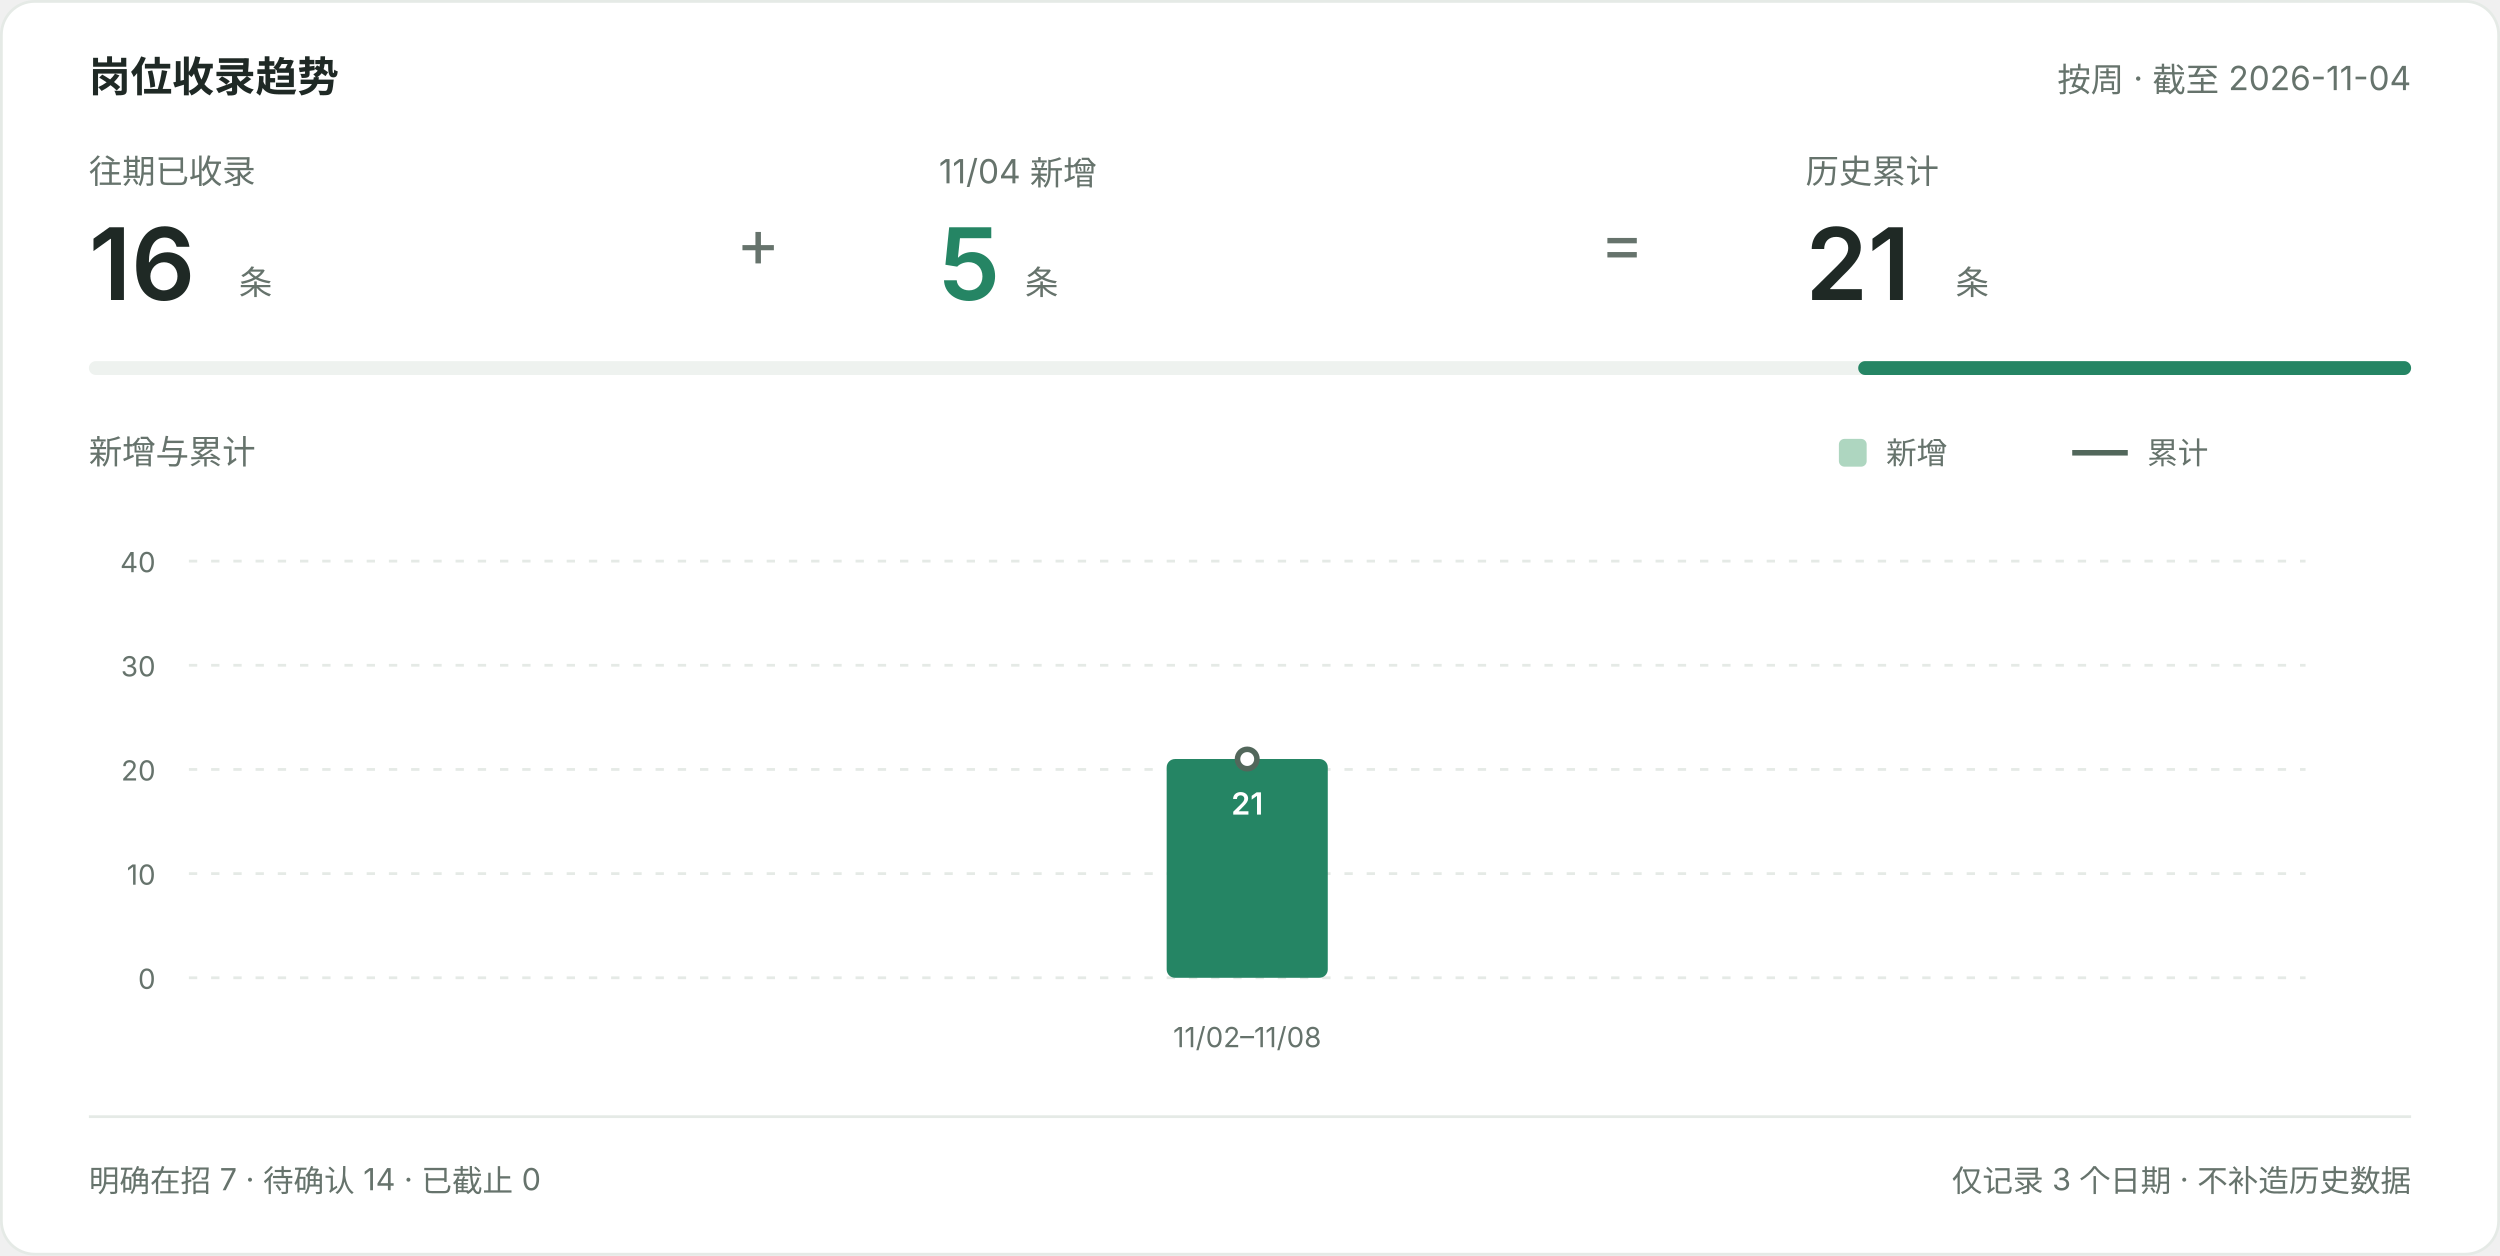
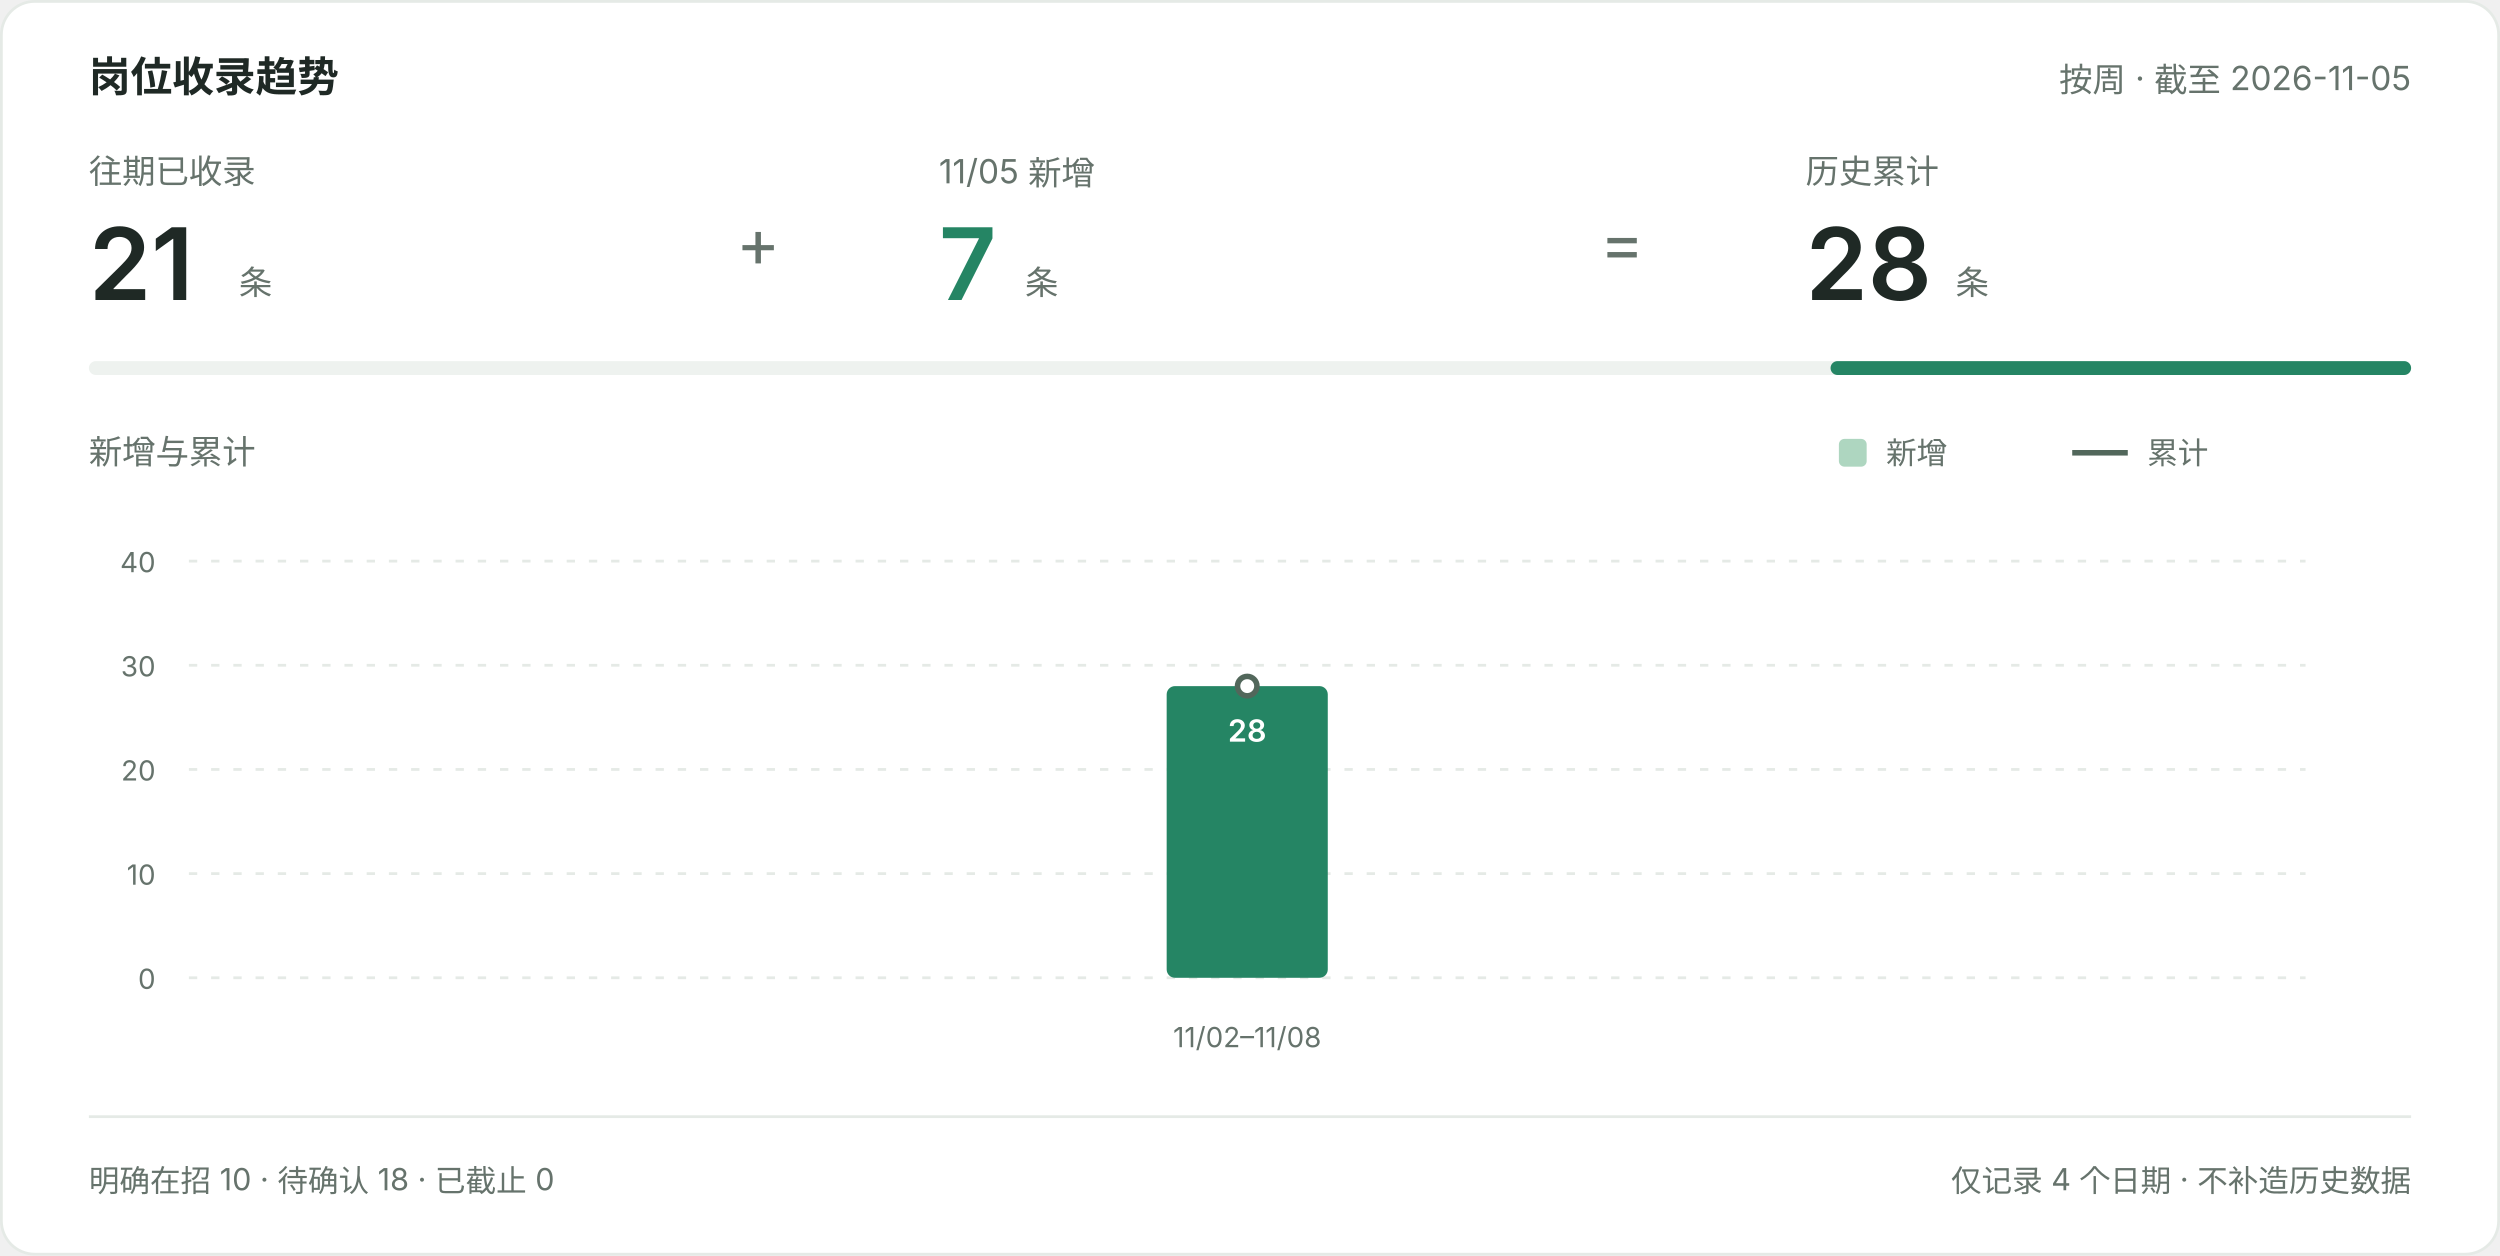
<svg xmlns="http://www.w3.org/2000/svg" width="900" height="452" viewBox="0 0 900 452" role="img" aria-labelledby="title desc">
  <rect x=".5" y=".5" width="899" height="451" rx="12" fill="#ffffff" stroke="#e5eae6" />
  <g font-family="-apple-system,BlinkMacSystemFont,Segoe UI,PingFang SC,Microsoft YaHei,sans-serif">
    <text x="32" y="33" fill="#1f2925" font-size="15" font-weight="600" text-anchor="start">岗位收录趋势</text>
-     <text x="868" y="33" fill="#66736c" font-size="12" font-weight="400" text-anchor="end">按周 · 截至 2026-11-04</text>
+     <text x="868" y="33" fill="#66736c" font-size="12" font-weight="400" text-anchor="end">按周 · 截至 2026-11-05</text>
    <text x="32" y="66" fill="#66736c" font-size="12" font-weight="400" text-anchor="start">往期已收录</text>
-     <text x="32" y="108" fill="#1f2925" font-size="36" font-weight="600" text-anchor="start">16</text>
+     <text x="32" y="108" fill="#1f2925" font-size="36" font-weight="600" text-anchor="start">21</text>
    <text x="86" y="106" fill="#66736c" font-size="12" font-weight="400" text-anchor="start">条</text>
-     <text x="338" y="66" fill="#66736c" font-size="12" font-weight="400" text-anchor="start">11/04 新增</text>
-     <text x="338" y="108" fill="#258564" font-size="36" font-weight="600" text-anchor="start">5</text>
+     <text x="338" y="66" fill="#66736c" font-size="12" font-weight="400" text-anchor="start">11/05 新增</text>
+     <text x="338" y="108" fill="#258564" font-size="36" font-weight="600" text-anchor="start">7</text>
    <text x="369" y="106" fill="#66736c" font-size="12" font-weight="400" text-anchor="start">条</text>
    <text x="650" y="66" fill="#66736c" font-size="12" font-weight="400" text-anchor="start">历史累计</text>
-     <text x="650" y="108" fill="#1f2925" font-size="36" font-weight="600" text-anchor="start">21</text>
+     <text x="650" y="108" fill="#1f2925" font-size="36" font-weight="600" text-anchor="start">28</text>
    <text x="704" y="106" fill="#66736c" font-size="12" font-weight="400" text-anchor="start">条</text>
    <text x="265" y="96" fill="#66736c" font-size="24" font-weight="400" text-anchor="start">+</text>
    <text x="576" y="96" fill="#66736c" font-size="24" font-weight="400" text-anchor="start">=</text>
    <rect x="32" y="130" width="836" height="5" rx="2.5" fill="#eef2ef" />
-     <rect x="668.95" y="130" width="199.05" height="5" rx="2.5" fill="#258564" />
+     <rect x="659.00" y="130" width="209.00" height="5" rx="2.5" fill="#258564" />
    <text x="32" y="167" fill="#66736c" font-size="12" font-weight="400" text-anchor="start">新增与累计</text>
    <rect x="662" y="158" width="10" height="10" rx="2" fill="#aed6c0" />
    <text x="679" y="167" fill="#66736c" font-size="11" font-weight="400" text-anchor="start">新增</text>
    <line x1="746" y1="163" x2="766" y2="163" stroke="#52675b" stroke-width="2" />
    <text x="773" y="167" fill="#66736c" font-size="11" font-weight="400" text-anchor="start">累计</text>
    <line x1="68" y1="352.0" x2="830" y2="352.0" stroke="#e5eae6" stroke-dasharray="3 5" />
    <text x="56" y="356.0" fill="#66736c" font-size="10" font-weight="400" text-anchor="end">0</text>
    <line x1="68" y1="314.5" x2="830" y2="314.5" stroke="#e5eae6" stroke-dasharray="3 5" />
    <text x="56" y="318.5" fill="#66736c" font-size="10" font-weight="400" text-anchor="end">10</text>
    <line x1="68" y1="277.0" x2="830" y2="277.0" stroke="#e5eae6" stroke-dasharray="3 5" />
    <text x="56" y="281.0" fill="#66736c" font-size="10" font-weight="400" text-anchor="end">20</text>
    <line x1="68" y1="239.5" x2="830" y2="239.5" stroke="#e5eae6" stroke-dasharray="3 5" />
    <text x="56" y="243.5" fill="#66736c" font-size="10" font-weight="400" text-anchor="end">30</text>
    <line x1="68" y1="202.0" x2="830" y2="202.0" stroke="#e5eae6" stroke-dasharray="3 5" />
    <text x="56" y="206.0" fill="#66736c" font-size="10" font-weight="400" text-anchor="end">40</text>
-     <rect x="420.00" y="273.25" width="58.00" height="78.75" rx="3" fill="#258564" />
-     <text x="449.0" y="293.25" fill="#ffffff" font-size="11" font-weight="600" text-anchor="middle">21</text>
+     <rect x="420.00" y="247.00" width="58.00" height="105.00" rx="3" fill="#258564" />
+     <text x="449.0" y="267.0" fill="#ffffff" font-size="11" font-weight="600" text-anchor="middle">28</text>
    <text x="449.0" y="377" fill="#66736c" font-size="10" font-weight="400" text-anchor="middle">11/02–11/08</text>
-     <polyline points="449.00,273.25" fill="none" stroke="#52675b" stroke-width="2" stroke-linejoin="round" />
-     <circle cx="449.00" cy="273.25" r="3.5" fill="#ffffff" stroke="#52675b" stroke-width="2" />
+     <polyline points="449.00,247.00" fill="none" stroke="#52675b" stroke-width="2" stroke-linejoin="round" />
+     <circle cx="449.00" cy="247.00" r="3.5" fill="#ffffff" stroke="#52675b" stroke-width="2" />
    <line x1="32" y1="402" x2="868" y2="402" stroke="#e5eae6" />
-     <text x="32" y="429" fill="#66736c" font-size="11" font-weight="400" text-anchor="start">明确在招 7   ·   待确认 14   ·   已截止 0</text>
-     <text x="868" y="429" fill="#66736c" font-size="11" font-weight="400" text-anchor="end">仅记录 3 个日期 · 不补造历史数据</text>
+     <text x="32" y="429" fill="#66736c" font-size="11" font-weight="400" text-anchor="start">明确在招 10   ·   待确认 18   ·   已截止 0</text>
+     <text x="868" y="429" fill="#66736c" font-size="11" font-weight="400" text-anchor="end">仅记录 4 个日期 · 不补造历史数据</text>
  </g>
</svg>
